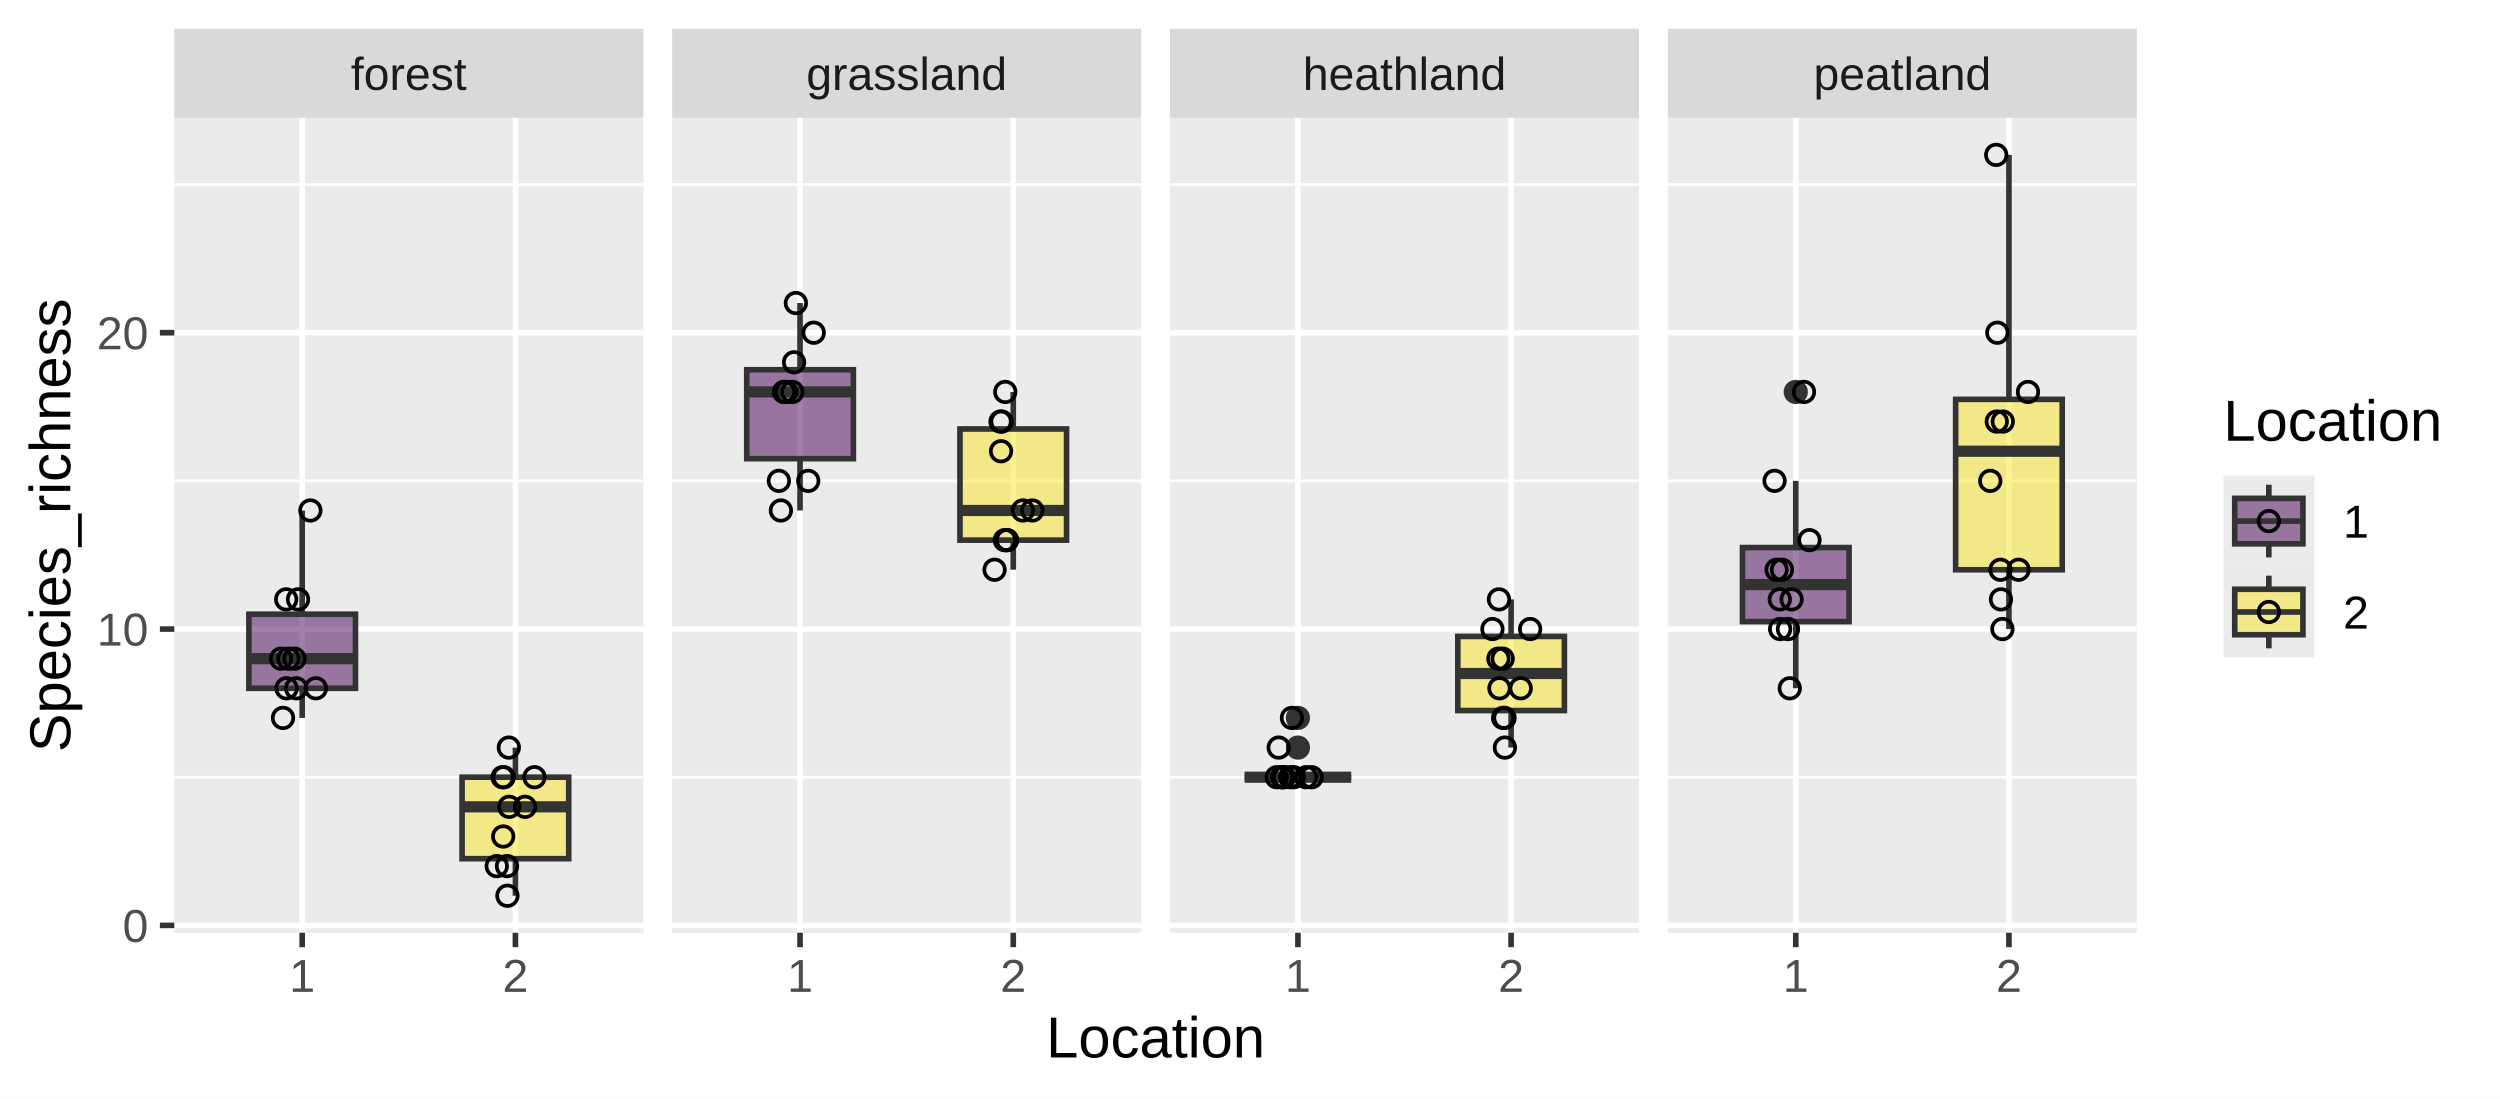
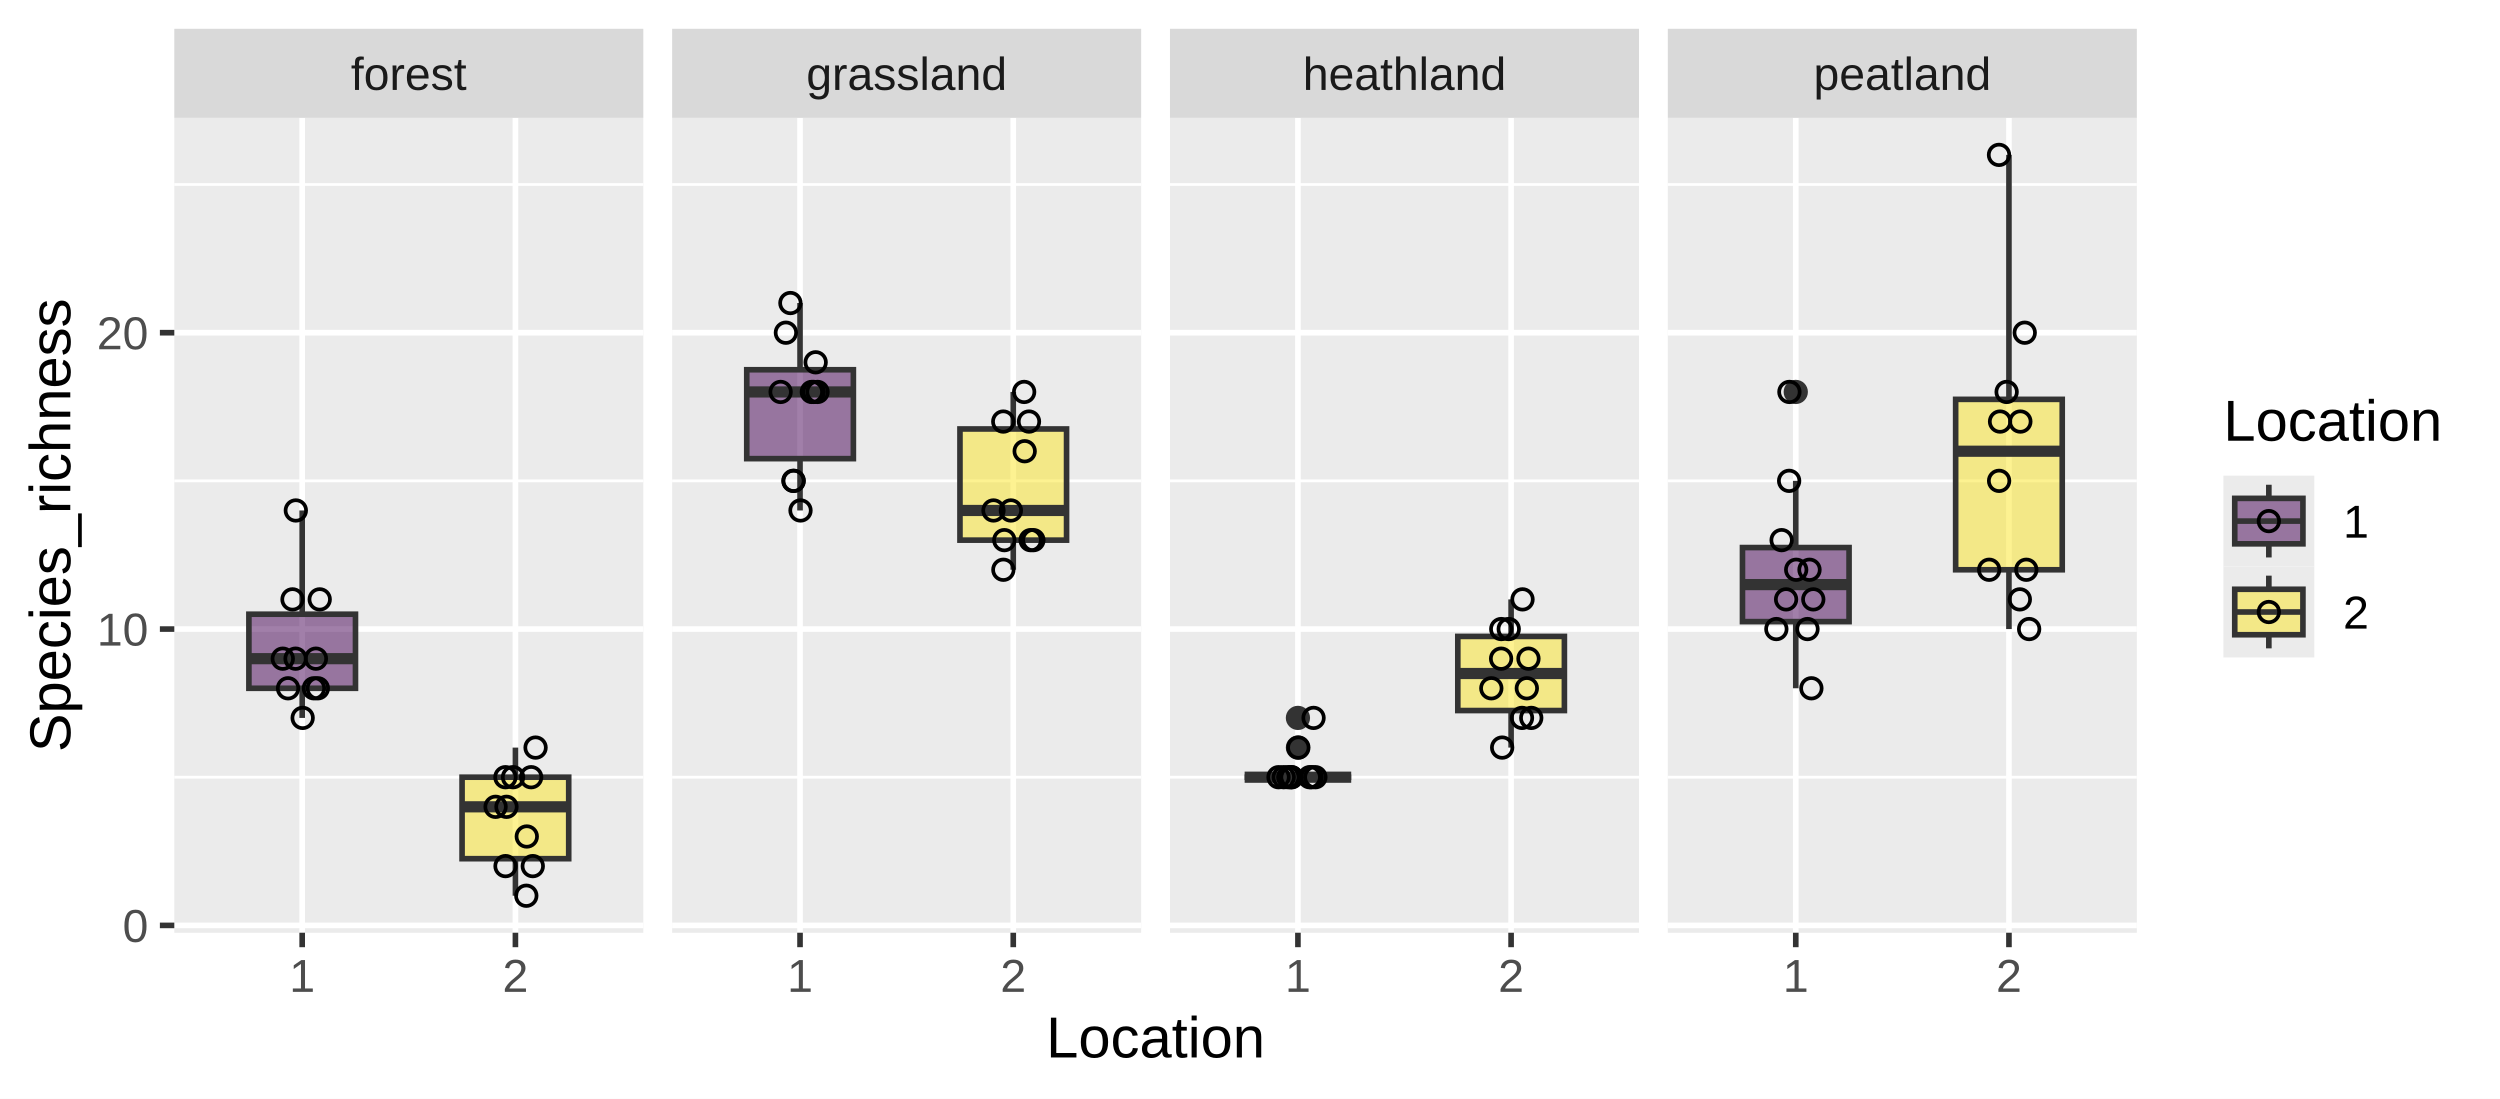
<svg xmlns="http://www.w3.org/2000/svg" width="475.20pt" height="208.80pt" viewBox="0 0 475.20 208.80">
  <g class="svglite">
    <defs>
      <style type="text/css">
    .svglite line, .svglite polyline, .svglite polygon, .svglite path, .svglite rect, .svglite circle {
      fill: none;
      stroke: #000000;
      stroke-linecap: round;
      stroke-linejoin: round;
      stroke-miterlimit: 10.00;
    }
    .svglite text {
      white-space: pre;
    }
    .svglite g.glyphgroup path {
      fill: inherit;
      stroke: none;
    }
  </style>
    </defs>
    <rect width="100%" height="100%" style="stroke: none; fill: #FFFFFF;" />
    <defs>
      <clipPath id="cpMC4wMHw0NzUuMjB8MC4wMHwyMDguODA=">
        <rect x="0.00" y="0.00" width="475.20" height="208.80" />
      </clipPath>
    </defs>
    <g clip-path="url(#cpMC4wMHw0NzUuMjB8MC4wMHwyMDguODA=)">
      <rect x="0" y="0.00" width="475.20" height="208.80" style="stroke-width: 1.07; stroke: #FFFFFF; fill: #FFFFFF;" />
    </g>
    <defs>
      <clipPath id="cpMzMuMTN8MTIyLjI4fDIyLjQwfDE3Ny4zMA==">
        <rect x="33.13" y="22.40" width="89.15" height="154.91" />
      </clipPath>
    </defs>
    <g clip-path="url(#cpMzMuMTN8MTIyLjI4fDIyLjQwfDE3Ny4zMA==)">
      <rect x="33.13" y="22.40" width="89.15" height="154.91" style="stroke-width: 1.07; stroke: none; fill: #EBEBEB;" />
      <polyline points="33.13,147.73 122.28,147.73 " style="stroke-width: 0.53; stroke: #FFFFFF; stroke-linecap: butt;" />
      <polyline points="33.13,91.40 122.28,91.40 " style="stroke-width: 0.53; stroke: #FFFFFF; stroke-linecap: butt;" />
      <polyline points="33.13,35.07 122.28,35.07 " style="stroke-width: 0.53; stroke: #FFFFFF; stroke-linecap: butt;" />
      <polyline points="33.13,175.90 122.28,175.90 " style="stroke-width: 1.07; stroke: #FFFFFF; stroke-linecap: butt;" />
      <polyline points="33.13,119.57 122.28,119.57 " style="stroke-width: 1.07; stroke: #FFFFFF; stroke-linecap: butt;" />
      <polyline points="33.13,63.24 122.28,63.24 " style="stroke-width: 1.07; stroke: #FFFFFF; stroke-linecap: butt;" />
      <polyline points="57.44,177.30 57.44,22.40 " style="stroke-width: 1.07; stroke: #FFFFFF; stroke-linecap: butt;" />
      <polyline points="97.97,177.30 97.97,22.40 " style="stroke-width: 1.07; stroke: #FFFFFF; stroke-linecap: butt;" />
      <line x1="57.44" y1="116.75" x2="57.44" y2="97.03" style="stroke-width: 1.07; stroke: #333333; stroke-linecap: butt;" />
      <line x1="57.44" y1="130.83" x2="57.44" y2="136.46" style="stroke-width: 1.07; stroke: #333333; stroke-linecap: butt;" />
      <polygon points="47.31,116.75 47.31,130.83 67.57,130.83 67.57,116.75 47.31,116.75 " style="stroke-width: 1.07; stroke: #333333; stroke-linecap: butt; stroke-linejoin: miter; fill: #440154; fill-opacity: 0.50;" />
      <line x1="47.31" y1="125.20" x2="67.57" y2="125.20" style="stroke-width: 2.13; stroke: #333333; stroke-linecap: butt; stroke-linejoin: miter;" />
      <line x1="97.97" y1="147.73" x2="97.97" y2="142.10" style="stroke-width: 1.07; stroke: #333333; stroke-linecap: butt;" />
      <line x1="97.97" y1="163.22" x2="97.97" y2="170.26" style="stroke-width: 1.07; stroke: #333333; stroke-linecap: butt;" />
      <polygon points="87.83,147.73 87.83,163.22 108.10,163.22 108.10,147.73 87.83,147.73 " style="stroke-width: 1.07; stroke: #333333; stroke-linecap: butt; stroke-linejoin: miter; fill: #FDE725; fill-opacity: 0.50;" />
      <line x1="87.83" y1="153.36" x2="108.10" y2="153.36" style="stroke-width: 2.13; stroke: #333333; stroke-linecap: butt; stroke-linejoin: miter;" />
-       <circle cx="54.40" cy="113.93" r="1.95" style="stroke-width: 0.71;" />
-       <circle cx="55.97" cy="125.20" r="1.95" style="stroke-width: 0.71;" />
-       <circle cx="56.65" cy="113.93" r="1.95" style="stroke-width: 0.71;" />
-       <circle cx="59.00" cy="97.03" r="1.95" style="stroke-width: 0.71;" />
-       <circle cx="53.42" cy="125.20" r="1.95" style="stroke-width: 0.71;" />
-       <circle cx="56.30" cy="130.83" r="1.95" style="stroke-width: 0.71;" />
-       <circle cx="60.04" cy="130.83" r="1.95" style="stroke-width: 0.71;" />
-       <circle cx="54.82" cy="125.20" r="1.95" style="stroke-width: 0.71;" />
-       <circle cx="53.79" cy="136.46" r="1.95" style="stroke-width: 0.71;" />
-       <circle cx="54.47" cy="130.83" r="1.95" style="stroke-width: 0.71;" />
-       <circle cx="95.54" cy="147.73" r="1.95" style="stroke-width: 0.71;" />
-       <circle cx="101.59" cy="147.73" r="1.95" style="stroke-width: 0.71;" />
-       <circle cx="99.80" cy="153.36" r="1.95" style="stroke-width: 0.71;" />
-       <circle cx="95.75" cy="147.73" r="1.95" style="stroke-width: 0.71;" />
-       <circle cx="96.45" cy="170.26" r="1.95" style="stroke-width: 0.71;" />
-       <circle cx="95.65" cy="159.00" r="1.95" style="stroke-width: 0.71;" />
-       <circle cx="94.42" cy="164.63" r="1.95" style="stroke-width: 0.71;" />
-       <circle cx="96.37" cy="164.63" r="1.95" style="stroke-width: 0.71;" />
-       <circle cx="96.72" cy="142.10" r="1.95" style="stroke-width: 0.71;" />
-       <circle cx="96.79" cy="153.36" r="1.95" style="stroke-width: 0.71;" />
+       <circle cx="60.77" cy="113.93" r="1.95" style="stroke-width: 0.71;" />
+       <circle cx="53.75" cy="125.20" r="1.95" style="stroke-width: 0.71;" />
+       <circle cx="55.60" cy="113.93" r="1.95" style="stroke-width: 0.71;" />
+       <circle cx="56.23" cy="97.03" r="1.95" style="stroke-width: 0.71;" />
+       <circle cx="56.18" cy="125.20" r="1.95" style="stroke-width: 0.71;" />
+       <circle cx="60.41" cy="130.83" r="1.95" style="stroke-width: 0.71;" />
+       <circle cx="54.75" cy="130.83" r="1.95" style="stroke-width: 0.71;" />
+       <circle cx="60.05" cy="125.20" r="1.95" style="stroke-width: 0.71;" />
+       <circle cx="57.53" cy="136.46" r="1.95" style="stroke-width: 0.71;" />
+       <circle cx="59.67" cy="130.83" r="1.95" style="stroke-width: 0.71;" />
+       <circle cx="96.07" cy="147.73" r="1.95" style="stroke-width: 0.71;" />
+       <circle cx="97.52" cy="147.73" r="1.95" style="stroke-width: 0.71;" />
+       <circle cx="94.20" cy="153.36" r="1.95" style="stroke-width: 0.71;" />
+       <circle cx="100.96" cy="147.73" r="1.95" style="stroke-width: 0.71;" />
+       <circle cx="100.04" cy="170.26" r="1.95" style="stroke-width: 0.71;" />
+       <circle cx="100.13" cy="159.00" r="1.95" style="stroke-width: 0.71;" />
+       <circle cx="96.09" cy="164.63" r="1.95" style="stroke-width: 0.71;" />
+       <circle cx="101.27" cy="164.63" r="1.95" style="stroke-width: 0.71;" />
+       <circle cx="101.80" cy="142.10" r="1.95" style="stroke-width: 0.71;" />
+       <circle cx="96.27" cy="153.36" r="1.95" style="stroke-width: 0.71;" />
    </g>
    <g clip-path="url(#cpMC4wMHw0NzUuMjB8MC4wMHwyMDguODA=)">
</g>
    <defs>
      <clipPath id="cpMTI3Ljc2fDIxNi45MXwyMi40MHwxNzcuMzA=">
        <rect x="127.76" y="22.40" width="89.15" height="154.91" />
      </clipPath>
    </defs>
    <g clip-path="url(#cpMTI3Ljc2fDIxNi45MXwyMi40MHwxNzcuMzA=)">
      <rect x="127.76" y="22.40" width="89.15" height="154.91" style="stroke-width: 1.07; stroke: none; fill: #EBEBEB;" />
      <polyline points="127.76,147.73 216.91,147.73 " style="stroke-width: 0.53; stroke: #FFFFFF; stroke-linecap: butt;" />
      <polyline points="127.76,91.40 216.91,91.40 " style="stroke-width: 0.53; stroke: #FFFFFF; stroke-linecap: butt;" />
      <polyline points="127.76,35.07 216.91,35.07 " style="stroke-width: 0.53; stroke: #FFFFFF; stroke-linecap: butt;" />
      <polyline points="127.76,175.90 216.91,175.90 " style="stroke-width: 1.07; stroke: #FFFFFF; stroke-linecap: butt;" />
      <polyline points="127.76,119.57 216.91,119.57 " style="stroke-width: 1.07; stroke: #FFFFFF; stroke-linecap: butt;" />
      <polyline points="127.76,63.24 216.91,63.24 " style="stroke-width: 1.07; stroke: #FFFFFF; stroke-linecap: butt;" />
      <polyline points="152.07,177.30 152.07,22.40 " style="stroke-width: 1.07; stroke: #FFFFFF; stroke-linecap: butt;" />
      <polyline points="192.60,177.30 192.60,22.40 " style="stroke-width: 1.07; stroke: #FFFFFF; stroke-linecap: butt;" />
      <line x1="152.07" y1="70.28" x2="152.07" y2="57.60" style="stroke-width: 1.07; stroke: #333333; stroke-linecap: butt;" />
      <line x1="152.07" y1="87.18" x2="152.07" y2="97.03" style="stroke-width: 1.07; stroke: #333333; stroke-linecap: butt;" />
      <polygon points="141.94,70.28 141.94,87.18 162.21,87.18 162.21,70.28 141.94,70.28 " style="stroke-width: 1.07; stroke: #333333; stroke-linecap: butt; stroke-linejoin: miter; fill: #440154; fill-opacity: 0.50;" />
      <line x1="141.94" y1="74.50" x2="162.21" y2="74.50" style="stroke-width: 2.13; stroke: #333333; stroke-linecap: butt; stroke-linejoin: miter;" />
      <line x1="192.60" y1="81.54" x2="192.60" y2="74.50" style="stroke-width: 1.07; stroke: #333333; stroke-linecap: butt;" />
      <line x1="192.60" y1="102.67" x2="192.60" y2="108.30" style="stroke-width: 1.07; stroke: #333333; stroke-linecap: butt;" />
      <polygon points="182.47,81.54 182.47,102.67 202.73,102.67 202.73,81.54 182.47,81.54 " style="stroke-width: 1.07; stroke: #333333; stroke-linecap: butt; stroke-linejoin: miter; fill: #FDE725; fill-opacity: 0.50;" />
      <line x1="182.47" y1="97.03" x2="202.73" y2="97.03" style="stroke-width: 2.13; stroke: #333333; stroke-linecap: butt; stroke-linejoin: miter;" />
-       <circle cx="149.03" cy="74.50" r="1.95" style="stroke-width: 0.71;" />
-       <circle cx="150.60" cy="74.50" r="1.95" style="stroke-width: 0.71;" />
-       <circle cx="151.28" cy="57.60" r="1.95" style="stroke-width: 0.71;" />
-       <circle cx="153.63" cy="91.40" r="1.95" style="stroke-width: 0.71;" />
-       <circle cx="148.05" cy="91.40" r="1.95" style="stroke-width: 0.71;" />
-       <circle cx="150.94" cy="68.87" r="1.95" style="stroke-width: 0.71;" />
-       <circle cx="154.67" cy="63.24" r="1.95" style="stroke-width: 0.71;" />
-       <circle cx="149.45" cy="74.50" r="1.95" style="stroke-width: 0.71;" />
-       <circle cx="148.43" cy="97.03" r="1.95" style="stroke-width: 0.71;" />
-       <circle cx="149.10" cy="74.50" r="1.95" style="stroke-width: 0.71;" />
-       <circle cx="190.18" cy="80.13" r="1.95" style="stroke-width: 0.71;" />
-       <circle cx="196.22" cy="97.03" r="1.95" style="stroke-width: 0.71;" />
-       <circle cx="194.43" cy="97.03" r="1.95" style="stroke-width: 0.71;" />
-       <circle cx="190.38" cy="80.13" r="1.95" style="stroke-width: 0.71;" />
-       <circle cx="191.08" cy="74.50" r="1.95" style="stroke-width: 0.71;" />
-       <circle cx="190.28" cy="85.77" r="1.95" style="stroke-width: 0.71;" />
-       <circle cx="189.05" cy="108.30" r="1.95" style="stroke-width: 0.71;" />
-       <circle cx="191.00" cy="102.67" r="1.95" style="stroke-width: 0.71;" />
-       <circle cx="191.35" cy="102.67" r="1.95" style="stroke-width: 0.71;" />
-       <circle cx="191.42" cy="102.67" r="1.95" style="stroke-width: 0.71;" />
+       <circle cx="155.40" cy="74.50" r="1.95" style="stroke-width: 0.71;" />
+       <circle cx="148.38" cy="74.50" r="1.95" style="stroke-width: 0.71;" />
+       <circle cx="150.24" cy="57.60" r="1.95" style="stroke-width: 0.71;" />
+       <circle cx="150.87" cy="91.40" r="1.95" style="stroke-width: 0.71;" />
+       <circle cx="150.81" cy="91.40" r="1.95" style="stroke-width: 0.71;" />
+       <circle cx="155.04" cy="68.87" r="1.95" style="stroke-width: 0.71;" />
+       <circle cx="149.38" cy="63.24" r="1.95" style="stroke-width: 0.71;" />
+       <circle cx="154.68" cy="74.50" r="1.95" style="stroke-width: 0.71;" />
+       <circle cx="152.16" cy="97.03" r="1.95" style="stroke-width: 0.71;" />
+       <circle cx="154.31" cy="74.50" r="1.95" style="stroke-width: 0.71;" />
+       <circle cx="190.70" cy="80.13" r="1.95" style="stroke-width: 0.71;" />
+       <circle cx="192.15" cy="97.03" r="1.95" style="stroke-width: 0.71;" />
+       <circle cx="188.84" cy="97.03" r="1.95" style="stroke-width: 0.71;" />
+       <circle cx="195.59" cy="80.13" r="1.95" style="stroke-width: 0.71;" />
+       <circle cx="194.67" cy="74.50" r="1.95" style="stroke-width: 0.71;" />
+       <circle cx="194.77" cy="85.77" r="1.95" style="stroke-width: 0.71;" />
+       <circle cx="190.72" cy="108.30" r="1.95" style="stroke-width: 0.71;" />
+       <circle cx="195.90" cy="102.67" r="1.95" style="stroke-width: 0.71;" />
+       <circle cx="196.43" cy="102.67" r="1.95" style="stroke-width: 0.71;" />
+       <circle cx="190.90" cy="102.67" r="1.95" style="stroke-width: 0.71;" />
    </g>
    <g clip-path="url(#cpMC4wMHw0NzUuMjB8MC4wMHwyMDguODA=)">
</g>
    <defs>
      <clipPath id="cpMjIyLjM5fDMxMS41NXwyMi40MHwxNzcuMzA=">
        <rect x="222.39" y="22.40" width="89.15" height="154.91" />
      </clipPath>
    </defs>
    <g clip-path="url(#cpMjIyLjM5fDMxMS41NXwyMi40MHwxNzcuMzA=)">
      <rect x="222.39" y="22.40" width="89.15" height="154.91" style="stroke-width: 1.07; stroke: none; fill: #EBEBEB;" />
      <polyline points="222.39,147.73 311.55,147.73 " style="stroke-width: 0.53; stroke: #FFFFFF; stroke-linecap: butt;" />
      <polyline points="222.39,91.40 311.55,91.40 " style="stroke-width: 0.53; stroke: #FFFFFF; stroke-linecap: butt;" />
      <polyline points="222.39,35.07 311.55,35.07 " style="stroke-width: 0.53; stroke: #FFFFFF; stroke-linecap: butt;" />
      <polyline points="222.39,175.90 311.55,175.90 " style="stroke-width: 1.07; stroke: #FFFFFF; stroke-linecap: butt;" />
      <polyline points="222.39,119.57 311.55,119.57 " style="stroke-width: 1.07; stroke: #FFFFFF; stroke-linecap: butt;" />
      <polyline points="222.39,63.24 311.55,63.24 " style="stroke-width: 1.07; stroke: #FFFFFF; stroke-linecap: butt;" />
      <polyline points="246.71,177.30 246.71,22.40 " style="stroke-width: 1.07; stroke: #FFFFFF; stroke-linecap: butt;" />
      <polyline points="287.23,177.30 287.23,22.40 " style="stroke-width: 1.07; stroke: #FFFFFF; stroke-linecap: butt;" />
      <circle cx="246.71" cy="136.46" r="1.95" style="stroke-width: 0.71; stroke: #333333; fill: #333333;" />
      <circle cx="246.71" cy="142.10" r="1.95" style="stroke-width: 0.71; stroke: #333333; fill: #333333;" />
      <line x1="246.71" y1="147.73" x2="246.71" y2="147.73" style="stroke-width: 1.07; stroke: #333333; stroke-linecap: butt;" />
      <line x1="246.71" y1="147.73" x2="246.71" y2="147.73" style="stroke-width: 1.07; stroke: #333333; stroke-linecap: butt;" />
      <polygon points="236.58,147.73 236.58,147.73 256.84,147.73 256.84,147.73 236.58,147.73 " style="stroke-width: 1.07; stroke: #333333; stroke-linecap: butt; stroke-linejoin: miter; fill: #440154; fill-opacity: 0.50;" />
      <line x1="236.58" y1="147.73" x2="256.84" y2="147.73" style="stroke-width: 2.13; stroke: #333333; stroke-linecap: butt; stroke-linejoin: miter;" />
      <line x1="287.23" y1="120.97" x2="287.23" y2="113.93" style="stroke-width: 1.07; stroke: #333333; stroke-linecap: butt;" />
      <line x1="287.23" y1="135.06" x2="287.23" y2="142.10" style="stroke-width: 1.07; stroke: #333333; stroke-linecap: butt;" />
      <polygon points="277.10,120.97 277.10,135.06 297.36,135.06 297.36,120.97 277.10,120.97 " style="stroke-width: 1.07; stroke: #333333; stroke-linecap: butt; stroke-linejoin: miter; fill: #FDE725; fill-opacity: 0.50;" />
      <line x1="277.10" y1="128.02" x2="297.36" y2="128.02" style="stroke-width: 2.13; stroke: #333333; stroke-linecap: butt; stroke-linejoin: miter;" />
-       <circle cx="243.66" cy="147.73" r="1.95" style="stroke-width: 0.71;" />
-       <circle cx="245.23" cy="147.73" r="1.95" style="stroke-width: 0.71;" />
-       <circle cx="245.91" cy="147.73" r="1.95" style="stroke-width: 0.71;" />
-       <circle cx="248.27" cy="147.73" r="1.95" style="stroke-width: 0.71;" />
-       <circle cx="242.68" cy="147.73" r="1.95" style="stroke-width: 0.71;" />
-       <circle cx="245.57" cy="136.46" r="1.95" style="stroke-width: 0.71;" />
+       <circle cx="250.03" cy="147.73" r="1.95" style="stroke-width: 0.71;" />
+       <circle cx="243.02" cy="147.73" r="1.95" style="stroke-width: 0.71;" />
+       <circle cx="244.87" cy="147.73" r="1.95" style="stroke-width: 0.71;" />
+       <circle cx="245.50" cy="147.73" r="1.95" style="stroke-width: 0.71;" />
+       <circle cx="245.44" cy="147.73" r="1.95" style="stroke-width: 0.71;" />
+       <circle cx="249.68" cy="136.46" r="1.95" style="stroke-width: 0.71;" />
+       <circle cx="244.01" cy="147.73" r="1.95" style="stroke-width: 0.71;" />
      <circle cx="249.31" cy="147.73" r="1.95" style="stroke-width: 0.71;" />
-       <circle cx="244.09" cy="147.73" r="1.95" style="stroke-width: 0.71;" />
-       <circle cx="243.06" cy="142.10" r="1.95" style="stroke-width: 0.71;" />
-       <circle cx="243.74" cy="147.73" r="1.95" style="stroke-width: 0.71;" />
-       <circle cx="284.81" cy="125.20" r="1.95" style="stroke-width: 0.71;" />
-       <circle cx="290.85" cy="119.57" r="1.95" style="stroke-width: 0.71;" />
-       <circle cx="289.06" cy="130.83" r="1.95" style="stroke-width: 0.71;" />
-       <circle cx="285.01" cy="130.83" r="1.95" style="stroke-width: 0.71;" />
-       <circle cx="285.71" cy="136.46" r="1.95" style="stroke-width: 0.71;" />
-       <circle cx="284.92" cy="113.93" r="1.95" style="stroke-width: 0.71;" />
-       <circle cx="283.68" cy="119.57" r="1.95" style="stroke-width: 0.71;" />
-       <circle cx="285.63" cy="125.20" r="1.95" style="stroke-width: 0.71;" />
-       <circle cx="285.98" cy="136.46" r="1.95" style="stroke-width: 0.71;" />
-       <circle cx="286.05" cy="142.10" r="1.95" style="stroke-width: 0.71;" />
+       <circle cx="246.79" cy="142.10" r="1.95" style="stroke-width: 0.71;" />
+       <circle cx="248.94" cy="147.73" r="1.95" style="stroke-width: 0.71;" />
+       <circle cx="285.33" cy="125.20" r="1.95" style="stroke-width: 0.71;" />
+       <circle cx="286.78" cy="119.57" r="1.95" style="stroke-width: 0.71;" />
+       <circle cx="283.47" cy="130.83" r="1.95" style="stroke-width: 0.71;" />
+       <circle cx="290.22" cy="130.83" r="1.95" style="stroke-width: 0.71;" />
+       <circle cx="289.30" cy="136.46" r="1.95" style="stroke-width: 0.71;" />
+       <circle cx="289.40" cy="113.93" r="1.95" style="stroke-width: 0.71;" />
+       <circle cx="285.36" cy="119.57" r="1.95" style="stroke-width: 0.71;" />
+       <circle cx="290.53" cy="125.20" r="1.95" style="stroke-width: 0.71;" />
+       <circle cx="291.06" cy="136.46" r="1.95" style="stroke-width: 0.71;" />
+       <circle cx="285.53" cy="142.10" r="1.95" style="stroke-width: 0.71;" />
    </g>
    <g clip-path="url(#cpMC4wMHw0NzUuMjB8MC4wMHwyMDguODA=)">
</g>
    <defs>
      <clipPath id="cpMzE3LjAyfDQwNi4xOHwyMi40MHwxNzcuMzA=">
        <rect x="317.02" y="22.40" width="89.15" height="154.91" />
      </clipPath>
    </defs>
    <g clip-path="url(#cpMzE3LjAyfDQwNi4xOHwyMi40MHwxNzcuMzA=)">
      <rect x="317.02" y="22.40" width="89.15" height="154.91" style="stroke-width: 1.07; stroke: none; fill: #EBEBEB;" />
      <polyline points="317.02,147.73 406.18,147.73 " style="stroke-width: 0.53; stroke: #FFFFFF; stroke-linecap: butt;" />
      <polyline points="317.02,91.40 406.18,91.40 " style="stroke-width: 0.53; stroke: #FFFFFF; stroke-linecap: butt;" />
      <polyline points="317.02,35.07 406.18,35.07 " style="stroke-width: 0.53; stroke: #FFFFFF; stroke-linecap: butt;" />
      <polyline points="317.02,175.90 406.18,175.90 " style="stroke-width: 1.07; stroke: #FFFFFF; stroke-linecap: butt;" />
      <polyline points="317.02,119.57 406.18,119.57 " style="stroke-width: 1.07; stroke: #FFFFFF; stroke-linecap: butt;" />
      <polyline points="317.02,63.24 406.18,63.24 " style="stroke-width: 1.07; stroke: #FFFFFF; stroke-linecap: butt;" />
      <polyline points="341.34,177.30 341.34,22.40 " style="stroke-width: 1.07; stroke: #FFFFFF; stroke-linecap: butt;" />
      <polyline points="381.86,177.30 381.86,22.40 " style="stroke-width: 1.07; stroke: #FFFFFF; stroke-linecap: butt;" />
      <circle cx="341.34" cy="74.50" r="1.95" style="stroke-width: 0.71; stroke: #333333; fill: #333333;" />
      <line x1="341.34" y1="104.08" x2="341.34" y2="91.40" style="stroke-width: 1.07; stroke: #333333; stroke-linecap: butt;" />
      <line x1="341.34" y1="118.16" x2="341.34" y2="130.83" style="stroke-width: 1.07; stroke: #333333; stroke-linecap: butt;" />
      <polygon points="331.21,104.08 331.21,118.16 351.47,118.16 351.47,104.08 331.21,104.08 " style="stroke-width: 1.07; stroke: #333333; stroke-linecap: butt; stroke-linejoin: miter; fill: #440154; fill-opacity: 0.50;" />
      <line x1="331.21" y1="111.12" x2="351.47" y2="111.12" style="stroke-width: 2.13; stroke: #333333; stroke-linecap: butt; stroke-linejoin: miter;" />
      <line x1="381.86" y1="75.91" x2="381.86" y2="29.44" style="stroke-width: 1.07; stroke: #333333; stroke-linecap: butt;" />
      <line x1="381.86" y1="108.30" x2="381.86" y2="119.57" style="stroke-width: 1.07; stroke: #333333; stroke-linecap: butt;" />
      <polygon points="371.73,75.91 371.73,108.30 391.99,108.30 391.99,75.91 371.73,75.91 " style="stroke-width: 1.07; stroke: #333333; stroke-linecap: butt; stroke-linejoin: miter; fill: #FDE725; fill-opacity: 0.50;" />
      <line x1="371.73" y1="85.77" x2="391.99" y2="85.77" style="stroke-width: 2.13; stroke: #333333; stroke-linecap: butt; stroke-linejoin: miter;" />
-       <circle cx="338.30" cy="113.93" r="1.95" style="stroke-width: 0.71;" />
-       <circle cx="339.86" cy="119.57" r="1.95" style="stroke-width: 0.71;" />
-       <circle cx="340.55" cy="113.93" r="1.95" style="stroke-width: 0.71;" />
-       <circle cx="342.90" cy="74.50" r="1.95" style="stroke-width: 0.71;" />
-       <circle cx="337.31" cy="91.40" r="1.95" style="stroke-width: 0.71;" />
-       <circle cx="340.20" cy="130.83" r="1.95" style="stroke-width: 0.71;" />
-       <circle cx="343.94" cy="102.67" r="1.95" style="stroke-width: 0.71;" />
-       <circle cx="338.72" cy="108.30" r="1.95" style="stroke-width: 0.71;" />
-       <circle cx="337.69" cy="108.30" r="1.95" style="stroke-width: 0.71;" />
-       <circle cx="338.37" cy="119.57" r="1.95" style="stroke-width: 0.71;" />
-       <circle cx="379.44" cy="29.44" r="1.95" style="stroke-width: 0.71;" />
-       <circle cx="385.48" cy="74.50" r="1.95" style="stroke-width: 0.71;" />
-       <circle cx="383.69" cy="108.30" r="1.95" style="stroke-width: 0.71;" />
-       <circle cx="379.65" cy="63.24" r="1.95" style="stroke-width: 0.71;" />
-       <circle cx="380.34" cy="113.93" r="1.95" style="stroke-width: 0.71;" />
-       <circle cx="379.55" cy="80.13" r="1.95" style="stroke-width: 0.71;" />
-       <circle cx="378.31" cy="91.40" r="1.95" style="stroke-width: 0.71;" />
-       <circle cx="380.26" cy="108.30" r="1.95" style="stroke-width: 0.71;" />
-       <circle cx="380.62" cy="119.57" r="1.95" style="stroke-width: 0.71;" />
-       <circle cx="380.69" cy="80.13" r="1.95" style="stroke-width: 0.71;" />
+       <circle cx="344.67" cy="113.93" r="1.95" style="stroke-width: 0.71;" />
+       <circle cx="337.65" cy="119.57" r="1.95" style="stroke-width: 0.71;" />
+       <circle cx="339.50" cy="113.93" r="1.95" style="stroke-width: 0.71;" />
+       <circle cx="340.13" cy="74.50" r="1.95" style="stroke-width: 0.71;" />
+       <circle cx="340.08" cy="91.40" r="1.95" style="stroke-width: 0.71;" />
+       <circle cx="344.31" cy="130.83" r="1.95" style="stroke-width: 0.71;" />
+       <circle cx="338.65" cy="102.67" r="1.95" style="stroke-width: 0.71;" />
+       <circle cx="343.95" cy="108.30" r="1.95" style="stroke-width: 0.71;" />
+       <circle cx="341.42" cy="108.30" r="1.95" style="stroke-width: 0.71;" />
+       <circle cx="343.57" cy="119.57" r="1.95" style="stroke-width: 0.71;" />
+       <circle cx="379.97" cy="29.44" r="1.95" style="stroke-width: 0.71;" />
+       <circle cx="381.42" cy="74.50" r="1.95" style="stroke-width: 0.71;" />
+       <circle cx="378.10" cy="108.30" r="1.95" style="stroke-width: 0.71;" />
+       <circle cx="384.86" cy="63.24" r="1.95" style="stroke-width: 0.71;" />
+       <circle cx="383.93" cy="113.93" r="1.95" style="stroke-width: 0.71;" />
+       <circle cx="384.03" cy="80.13" r="1.95" style="stroke-width: 0.71;" />
+       <circle cx="379.99" cy="91.40" r="1.95" style="stroke-width: 0.71;" />
+       <circle cx="385.16" cy="108.30" r="1.95" style="stroke-width: 0.71;" />
+       <circle cx="385.70" cy="119.57" r="1.95" style="stroke-width: 0.71;" />
+       <circle cx="380.17" cy="80.13" r="1.95" style="stroke-width: 0.71;" />
    </g>
    <g clip-path="url(#cpMC4wMHw0NzUuMjB8MC4wMHwyMDguODA=)">
</g>
    <defs>
      <clipPath id="cpMzMuMTN8MTIyLjI4fDUuNDh8MjIuNDA=">
        <rect x="33.13" y="5.48" width="89.15" height="16.92" />
      </clipPath>
    </defs>
    <g clip-path="url(#cpMzMuMTN8MTIyLjI4fDUuNDh8MjIuNDA=)">
      <rect x="33.13" y="5.48" width="89.15" height="16.92" style="stroke-width: 1.07; stroke: none; fill: #D9D9D9;" />
      <text x="77.70" y="17.09" text-anchor="middle" style="font-size: 8.80px;fill: #1A1A1A; font-family: &quot;Arial&quot;;" textLength="21.98px" lengthAdjust="spacingAndGlyphs">forest</text>
    </g>
    <g clip-path="url(#cpMC4wMHw0NzUuMjB8MC4wMHwyMDguODA=)">
</g>
    <defs>
      <clipPath id="cpMTI3Ljc2fDIxNi45MXw1LjQ4fDIyLjQw">
        <rect x="127.76" y="5.48" width="89.15" height="16.92" />
      </clipPath>
    </defs>
    <g clip-path="url(#cpMTI3Ljc2fDIxNi45MXw1LjQ4fDIyLjQw)">
      <rect x="127.76" y="5.48" width="89.15" height="16.92" style="stroke-width: 1.07; stroke: none; fill: #D9D9D9;" />
      <text x="172.34" y="17.09" text-anchor="middle" style="font-size: 8.80px;fill: #1A1A1A; font-family: &quot;Arial&quot;;" textLength="38.14px" lengthAdjust="spacingAndGlyphs">grassland</text>
    </g>
    <g clip-path="url(#cpMC4wMHw0NzUuMjB8MC4wMHwyMDguODA=)">
</g>
    <defs>
      <clipPath id="cpMjIyLjM5fDMxMS41NXw1LjQ4fDIyLjQw">
        <rect x="222.39" y="5.48" width="89.15" height="16.92" />
      </clipPath>
    </defs>
    <g clip-path="url(#cpMjIyLjM5fDMxMS41NXw1LjQ4fDIyLjQw)">
      <rect x="222.39" y="5.48" width="89.15" height="16.92" style="stroke-width: 1.07; stroke: none; fill: #D9D9D9;" />
      <text x="266.97" y="17.09" text-anchor="middle" style="font-size: 8.80px;fill: #1A1A1A; font-family: &quot;Arial&quot;;" textLength="38.62px" lengthAdjust="spacingAndGlyphs">heathland</text>
    </g>
    <g clip-path="url(#cpMC4wMHw0NzUuMjB8MC4wMHwyMDguODA=)">
</g>
    <defs>
      <clipPath id="cpMzE3LjAyfDQwNi4xOHw1LjQ4fDIyLjQw">
        <rect x="317.02" y="5.48" width="89.15" height="16.92" />
      </clipPath>
    </defs>
    <g clip-path="url(#cpMzE3LjAyfDQwNi4xOHw1LjQ4fDIyLjQw)">
      <rect x="317.02" y="5.48" width="89.15" height="16.92" style="stroke-width: 1.07; stroke: none; fill: #D9D9D9;" />
      <text x="361.60" y="17.09" text-anchor="middle" style="font-size: 8.80px;fill: #1A1A1A; font-family: &quot;Arial&quot;;" textLength="33.73px" lengthAdjust="spacingAndGlyphs">peatland</text>
    </g>
    <g clip-path="url(#cpMC4wMHw0NzUuMjB8MC4wMHwyMDguODA=)">
      <polyline points="57.44,180.04 57.44,177.30 " style="stroke-width: 1.07; stroke: #333333; stroke-linecap: butt;" />
      <polyline points="97.97,180.04 97.97,177.30 " style="stroke-width: 1.07; stroke: #333333; stroke-linecap: butt;" />
      <text x="57.44" y="188.54" text-anchor="middle" style="font-size: 8.80px;fill: #4D4D4D; font-family: &quot;Arial&quot;;" textLength="4.89px" lengthAdjust="spacingAndGlyphs">1</text>
      <text x="97.97" y="188.54" text-anchor="middle" style="font-size: 8.80px;fill: #4D4D4D; font-family: &quot;Arial&quot;;" textLength="4.89px" lengthAdjust="spacingAndGlyphs">2</text>
      <polyline points="152.07,180.04 152.07,177.30 " style="stroke-width: 1.07; stroke: #333333; stroke-linecap: butt;" />
      <polyline points="192.60,180.04 192.60,177.30 " style="stroke-width: 1.07; stroke: #333333; stroke-linecap: butt;" />
      <text x="152.07" y="188.54" text-anchor="middle" style="font-size: 8.80px;fill: #4D4D4D; font-family: &quot;Arial&quot;;" textLength="4.89px" lengthAdjust="spacingAndGlyphs">1</text>
      <text x="192.60" y="188.54" text-anchor="middle" style="font-size: 8.80px;fill: #4D4D4D; font-family: &quot;Arial&quot;;" textLength="4.89px" lengthAdjust="spacingAndGlyphs">2</text>
      <polyline points="246.71,180.04 246.71,177.30 " style="stroke-width: 1.07; stroke: #333333; stroke-linecap: butt;" />
      <polyline points="287.23,180.04 287.23,177.30 " style="stroke-width: 1.07; stroke: #333333; stroke-linecap: butt;" />
      <text x="246.71" y="188.54" text-anchor="middle" style="font-size: 8.80px;fill: #4D4D4D; font-family: &quot;Arial&quot;;" textLength="4.89px" lengthAdjust="spacingAndGlyphs">1</text>
      <text x="287.23" y="188.54" text-anchor="middle" style="font-size: 8.80px;fill: #4D4D4D; font-family: &quot;Arial&quot;;" textLength="4.89px" lengthAdjust="spacingAndGlyphs">2</text>
      <polyline points="341.34,180.04 341.34,177.30 " style="stroke-width: 1.07; stroke: #333333; stroke-linecap: butt;" />
      <polyline points="381.86,180.04 381.86,177.30 " style="stroke-width: 1.07; stroke: #333333; stroke-linecap: butt;" />
      <text x="341.34" y="188.54" text-anchor="middle" style="font-size: 8.80px;fill: #4D4D4D; font-family: &quot;Arial&quot;;" textLength="4.89px" lengthAdjust="spacingAndGlyphs">1</text>
      <text x="381.86" y="188.54" text-anchor="middle" style="font-size: 8.80px;fill: #4D4D4D; font-family: &quot;Arial&quot;;" textLength="4.89px" lengthAdjust="spacingAndGlyphs">2</text>
      <text x="28.20" y="179.05" text-anchor="end" style="font-size: 8.80px;fill: #4D4D4D; font-family: &quot;Arial&quot;;" textLength="4.89px" lengthAdjust="spacingAndGlyphs">0</text>
      <text x="28.20" y="122.72" text-anchor="end" style="font-size: 8.80px;fill: #4D4D4D; font-family: &quot;Arial&quot;;" textLength="9.78px" lengthAdjust="spacingAndGlyphs">10</text>
      <text x="28.20" y="66.39" text-anchor="end" style="font-size: 8.80px;fill: #4D4D4D; font-family: &quot;Arial&quot;;" textLength="9.78px" lengthAdjust="spacingAndGlyphs">20</text>
      <polyline points="30.39,175.90 33.13,175.90 " style="stroke-width: 1.07; stroke: #333333; stroke-linecap: butt;" />
      <polyline points="30.39,119.57 33.13,119.57 " style="stroke-width: 1.07; stroke: #333333; stroke-linecap: butt;" />
      <polyline points="30.39,63.24 33.13,63.24 " style="stroke-width: 1.07; stroke: #333333; stroke-linecap: butt;" />
      <text x="219.65" y="201.00" text-anchor="middle" style="font-size: 11.00px; font-family: &quot;Arial&quot;;" textLength="41.62px" lengthAdjust="spacingAndGlyphs">Location</text>
      <text transform="translate(13.36,99.85) rotate(-90)" text-anchor="middle" style="font-size: 11.00px; font-family: &quot;Arial&quot;;" textLength="86.25px" lengthAdjust="spacingAndGlyphs">Species_richness</text>
      <rect x="417.14" y="69.25" width="52.58" height="61.19" style="stroke-width: 1.07; stroke: none; fill: #FFFFFF;" />
      <text x="422.62" y="83.77" style="font-size: 11.00px; font-family: &quot;Arial&quot;;" textLength="41.62px" lengthAdjust="spacingAndGlyphs">Location</text>
      <rect x="422.62" y="90.41" width="17.28" height="17.28" style="stroke-width: 1.07; stroke: none; fill: #EBEBEB;" />
      <polyline points="431.26,105.96 431.26,103.37 " style="stroke-width: 1.07; stroke: #333333; stroke-linecap: butt; stroke-linejoin: miter;" />
      <polyline points="431.26,94.73 431.26,92.14 " style="stroke-width: 1.07; stroke: #333333; stroke-linecap: butt; stroke-linejoin: miter;" />
      <rect x="424.78" y="94.73" width="12.96" height="8.64" style="stroke-width: 1.07; stroke: #333333; stroke-linecap: butt; stroke-linejoin: miter; fill: #440154; fill-opacity: 0.50;" />
      <polyline points="424.78,99.05 437.74,99.05 " style="stroke-width: 1.07; stroke: #333333; stroke-linecap: butt; stroke-linejoin: miter;" />
      <polyline points="431.26,105.96 431.26,105.96 " style="stroke-width: 1.07; stroke: #333333; stroke-linecap: butt; stroke-linejoin: miter;" />
      <polyline points="431.26,92.14 431.26,92.14 " style="stroke-width: 1.07; stroke: #333333; stroke-linecap: butt; stroke-linejoin: miter;" />
      <circle cx="431.26" cy="99.05" r="1.95" style="stroke-width: 0.71;" />
      <rect x="422.62" y="107.69" width="17.28" height="17.28" style="stroke-width: 1.07; stroke: none; fill: #EBEBEB;" />
      <polyline points="431.26,123.24 431.26,120.65 " style="stroke-width: 1.07; stroke: #333333; stroke-linecap: butt; stroke-linejoin: miter;" />
      <polyline points="431.26,112.01 431.26,109.42 " style="stroke-width: 1.07; stroke: #333333; stroke-linecap: butt; stroke-linejoin: miter;" />
      <rect x="424.78" y="112.01" width="12.96" height="8.64" style="stroke-width: 1.07; stroke: #333333; stroke-linecap: butt; stroke-linejoin: miter; fill: #FDE725; fill-opacity: 0.50;" />
      <polyline points="424.78,116.33 437.74,116.33 " style="stroke-width: 1.07; stroke: #333333; stroke-linecap: butt; stroke-linejoin: miter;" />
      <polyline points="431.26,123.24 431.26,123.24 " style="stroke-width: 1.07; stroke: #333333; stroke-linecap: butt; stroke-linejoin: miter;" />
      <polyline points="431.26,109.42 431.26,109.42 " style="stroke-width: 1.07; stroke: #333333; stroke-linecap: butt; stroke-linejoin: miter;" />
      <circle cx="431.26" cy="116.33" r="1.95" style="stroke-width: 0.71;" />
      <text x="445.38" y="102.20" style="font-size: 8.80px; font-family: &quot;Arial&quot;;" textLength="4.89px" lengthAdjust="spacingAndGlyphs">1</text>
      <text x="445.38" y="119.48" style="font-size: 8.80px; font-family: &quot;Arial&quot;;" textLength="4.89px" lengthAdjust="spacingAndGlyphs">2</text>
    </g>
  </g>
</svg>
